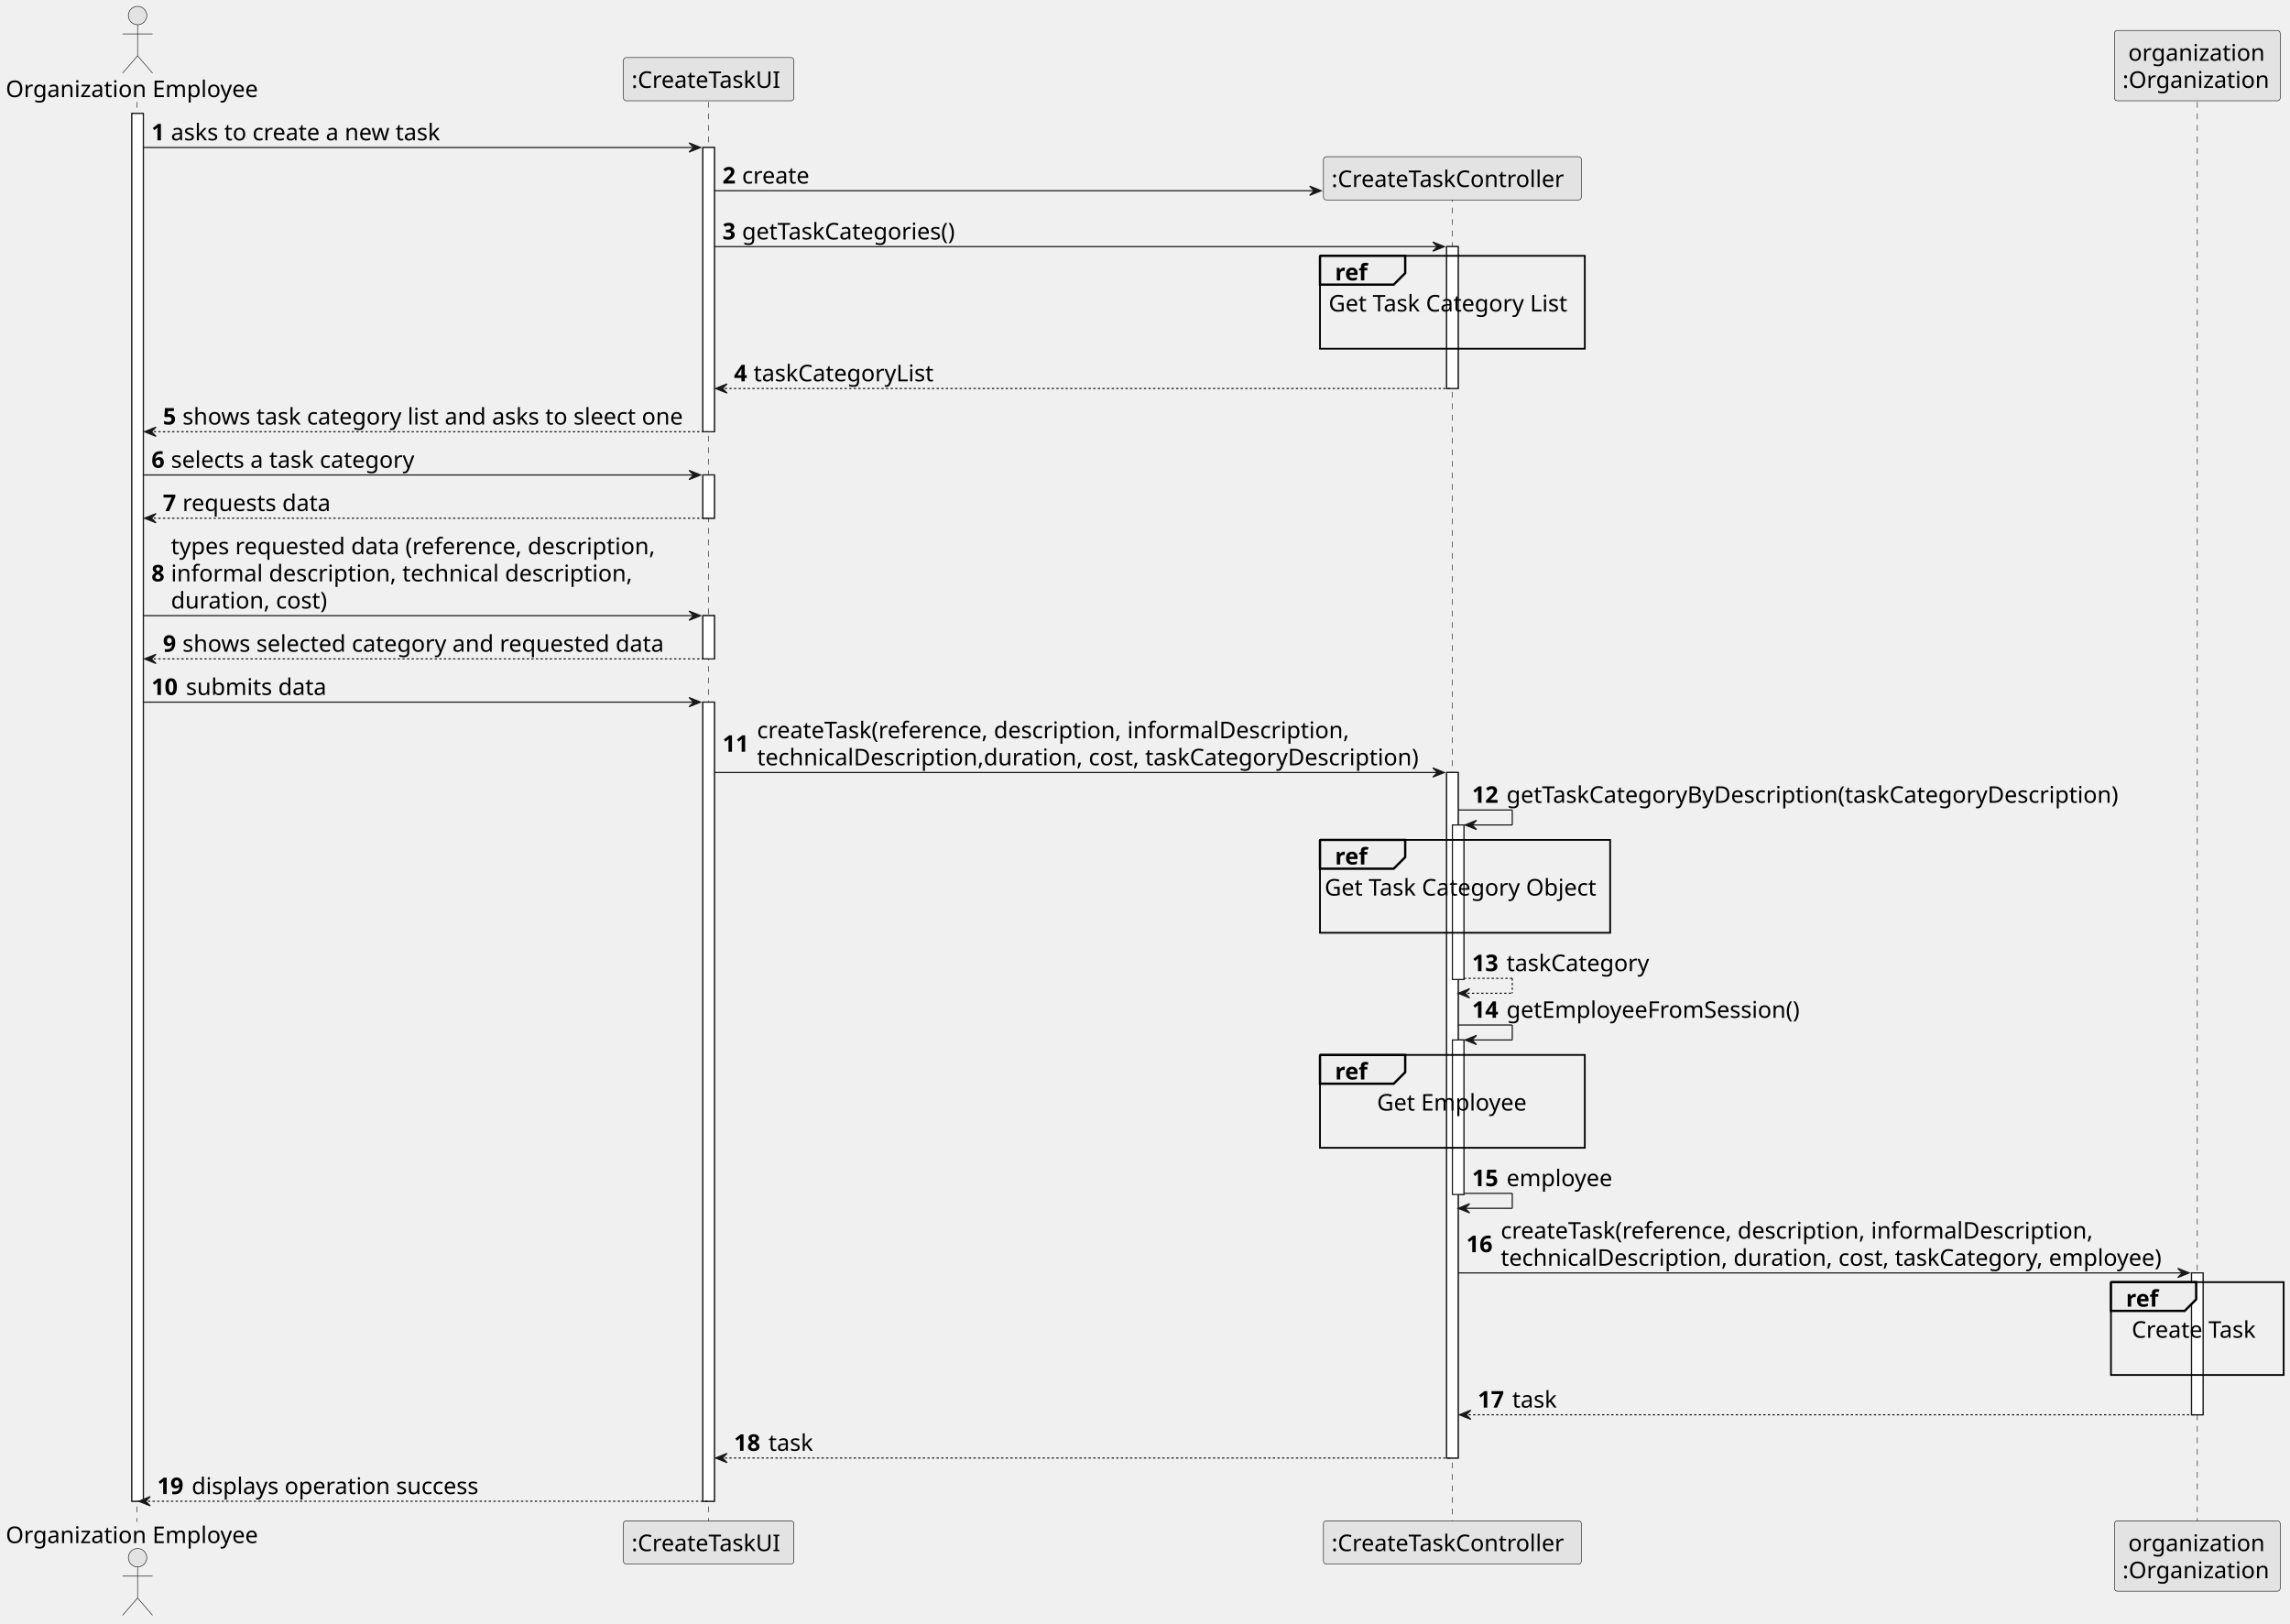
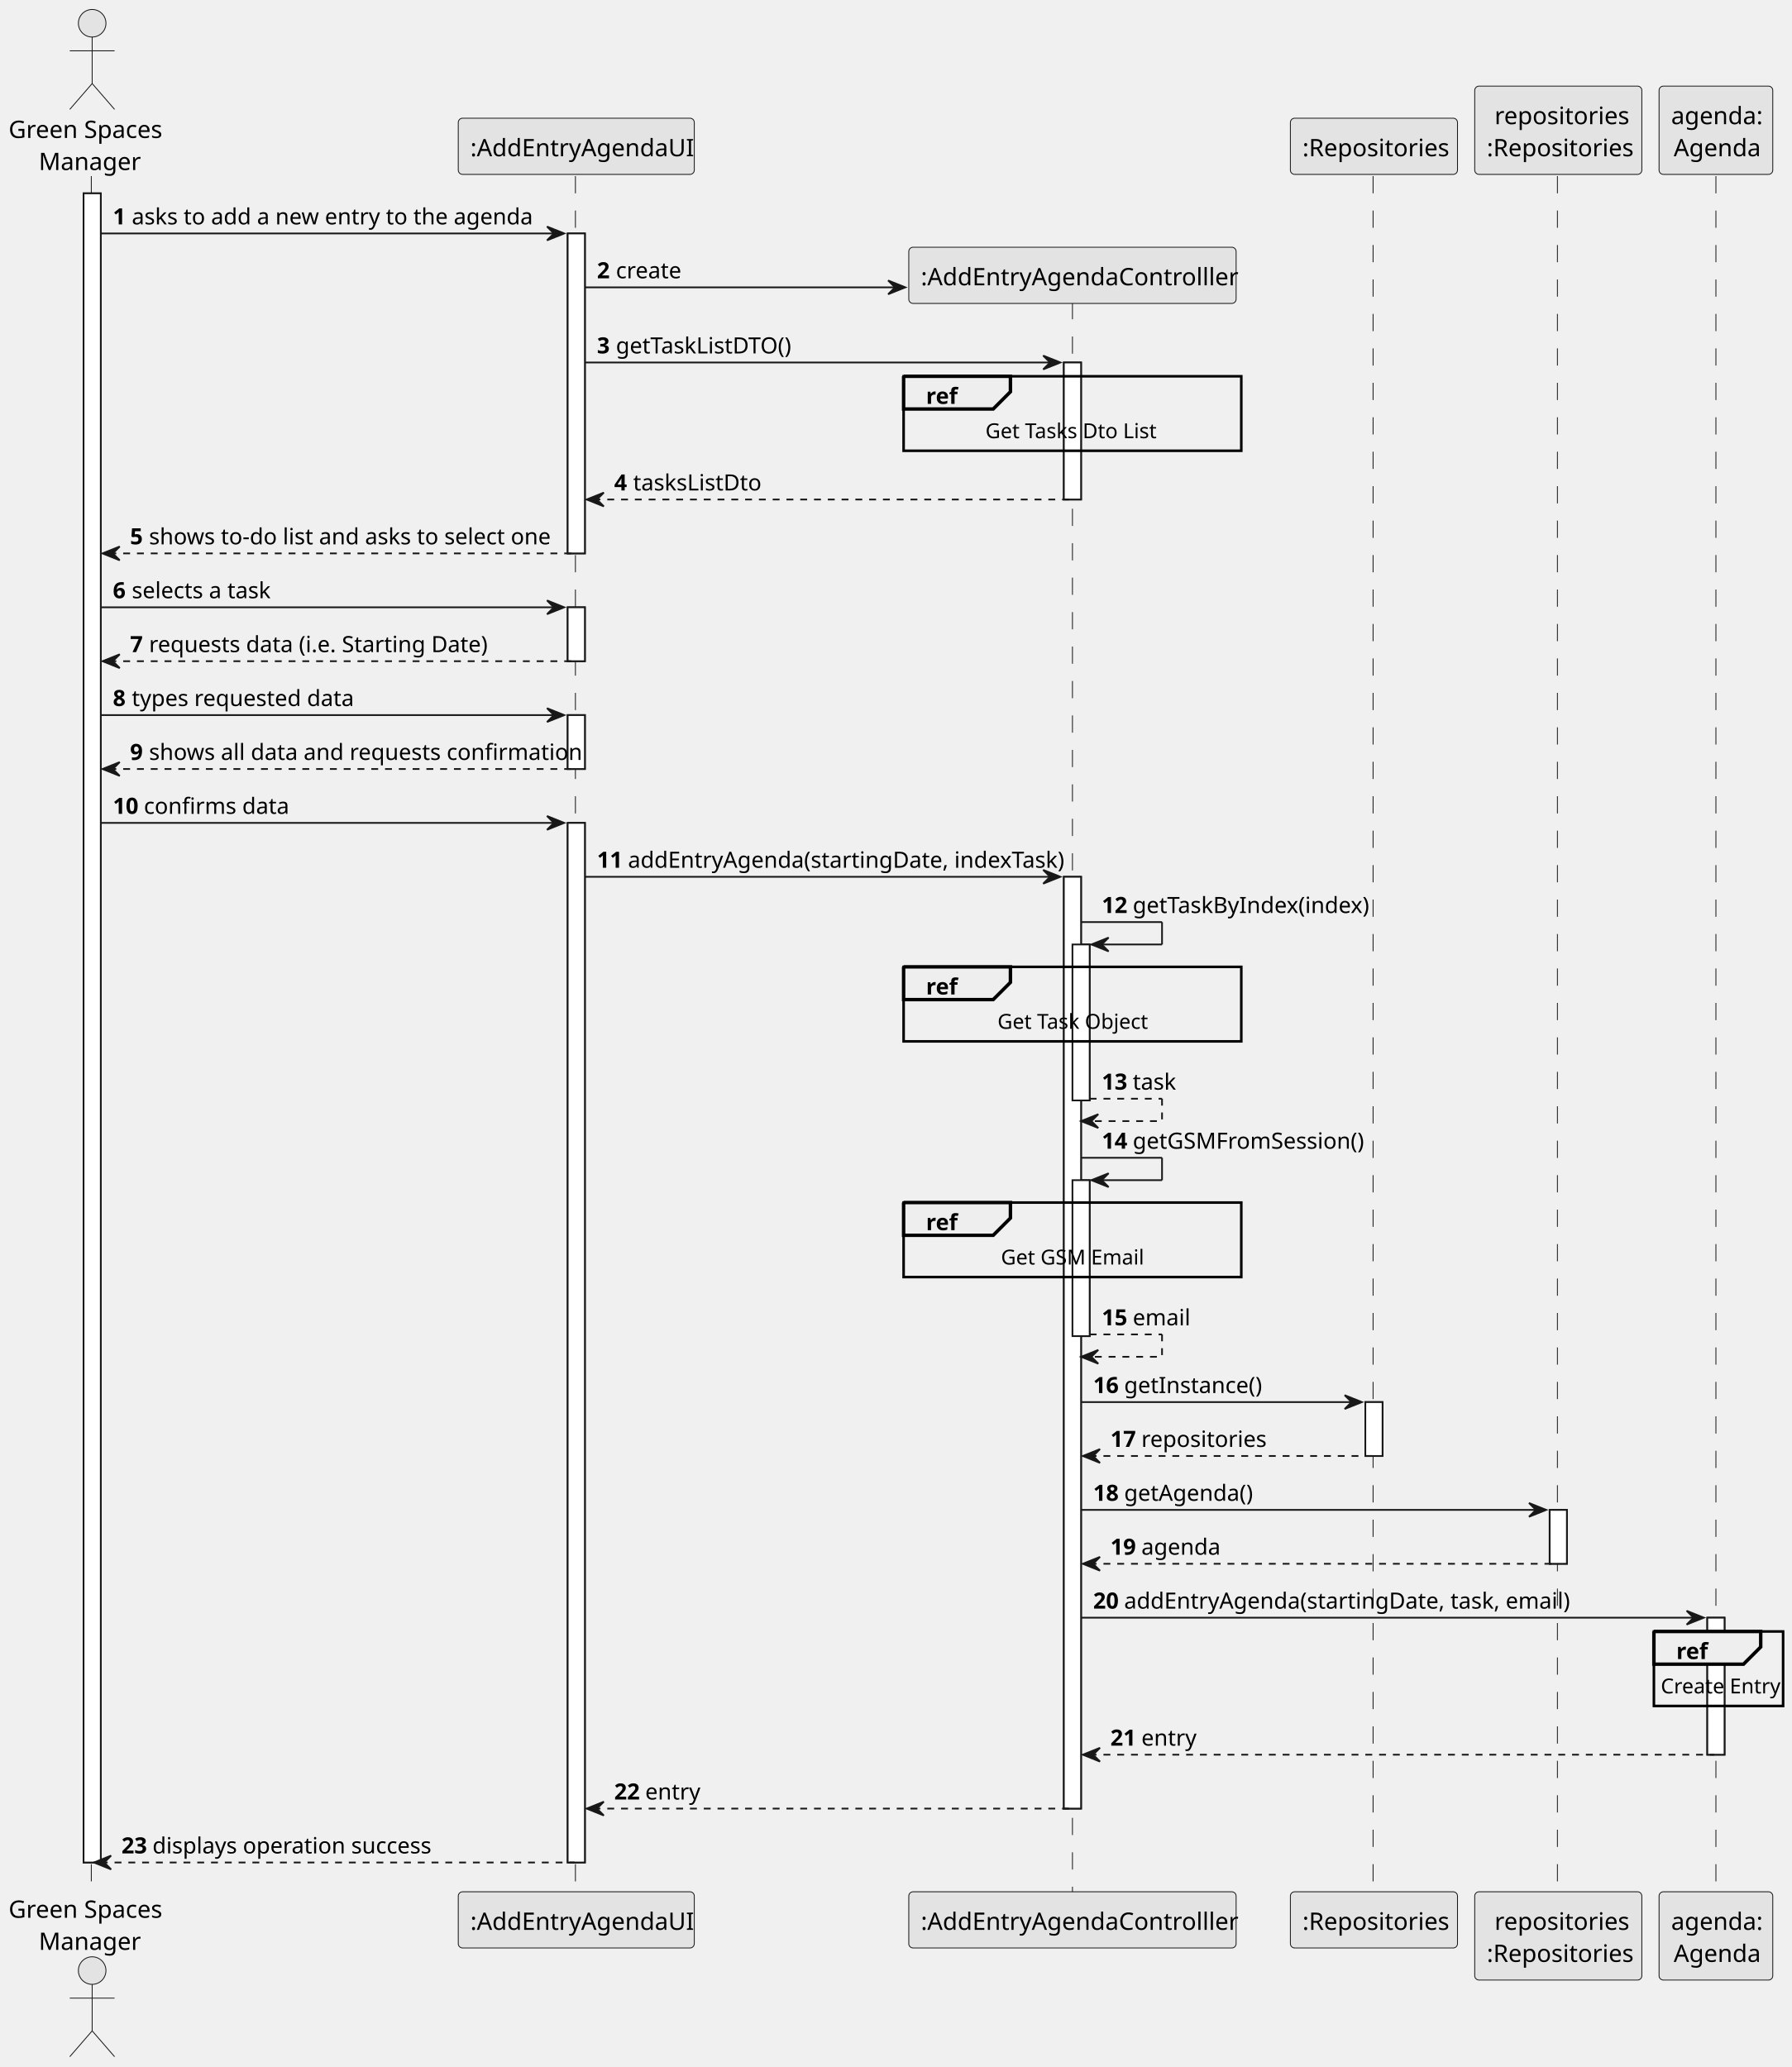
- <svg xmlns="http://www.w3.org/2000/svg" contentStyleType="text/css" height="1410px" preserveAspectRatio="none" style="width:1989px;height:1410px;background:#FFFFFF;" version="1.1" viewBox="0 0 1989 1410" width="1989px" zoomAndPan="magnify">
+ <svg xmlns="http://www.w3.org/2000/svg" contentStyleType="text/css" height="600.5px" preserveAspectRatio="none" style="width:520px;height:600px;background:#FFFFFF;" version="1.1" viewBox="0 0 520 600" width="520.5px" zoomAndPan="magnify">
  <defs />
  <g>
-     <rect fill="#FFFFFF" height="1205.414" style="stroke:#181818;stroke-width:1.0;" width="10" x="114.5" y="98.555" />
-     <rect fill="#FFFFFF" height="246.883" style="stroke:#181818;stroke-width:1.0;" width="10" x="610.5" y="128.109" />
-     <rect fill="#FFFFFF" height="37.555" style="stroke:#181818;stroke-width:1.0;" width="10" x="610.5" y="412.547" />
-     <rect fill="#FFFFFF" height="37.555" style="stroke:#181818;stroke-width:1.0;" width="10" x="610.5" y="534.766" />
-     <rect fill="#FFFFFF" height="694.094" style="stroke:#181818;stroke-width:1.0;" width="10" x="610.5" y="609.875" />
-     <rect fill="#FFFFFF" height="123.219" style="stroke:#181818;stroke-width:1.0;" width="10" x="1256.5" y="214.219" />
-     <rect fill="#FFFFFF" height="595.43" style="stroke:#181818;stroke-width:1.0;" width="10" x="1256.5" y="670.984" />
-     <rect fill="#FFFFFF" height="134.219" style="stroke:#181818;stroke-width:1.0;" width="10" x="1261.5" y="716.539" />
-     <rect fill="#FFFFFF" height="134.219" style="stroke:#181818;stroke-width:1.0;" width="10" x="1261.5" y="903.312" />
-     <rect fill="#FFFFFF" height="123.219" style="stroke:#181818;stroke-width:1.0;" width="10" x="1903.5" y="1105.641" />
-     <line style="stroke:#181818;stroke-width:0.5;stroke-dasharray:5.0,5.0;" x1="119" x2="119" y1="88.555" y2="1321.969" />
-     <line style="stroke:#181818;stroke-width:0.5;stroke-dasharray:5.0,5.0;" x1="615.5" x2="615.5" y1="88.555" y2="1321.969" />
-     <line style="stroke:#181818;stroke-width:0.5;stroke-dasharray:5.0,5.0;" x1="1261.5" x2="1261.5" y1="170.387" y2="1321.969" />
-     <line style="stroke:#181818;stroke-width:0.5;stroke-dasharray:5.0,5.0;" x1="1908.5" x2="1908.5" y1="88.555" y2="1321.969" />
-     <text fill="#000000" font-family="sans-serif" font-size="20" lengthAdjust="spacing" textLength="223" x="5" y="84.336">Organization Employee</text>
-     <ellipse cx="119.5" cy="13.5" fill="#E3E3E3" rx="8" ry="8" style="stroke:#181818;stroke-width:0.5;" />
-     <path d="M119.5,21.5 L119.5,48.5 M106.5,29.5 L132.5,29.5 M119.5,48.5 L106.5,63.5 M119.5,48.5 L132.5,63.5 " fill="none" style="stroke:#181818;stroke-width:0.5;" />
-     <text fill="#000000" font-family="sans-serif" font-size="20" lengthAdjust="spacing" textLength="223" x="5" y="1340.305">Organization Employee</text>
-     <ellipse cx="119.5" cy="1353.023" fill="#E3E3E3" rx="8" ry="8" style="stroke:#181818;stroke-width:0.5;" />
-     <path d="M119.5,1361.023 L119.5,1388.023 M106.5,1369.023 L132.5,1369.023 M119.5,1388.023 L106.5,1403.023 M119.5,1388.023 L132.5,1403.023 " fill="none" style="stroke:#181818;stroke-width:0.5;" />
-     <rect fill="#E3E3E3" height="37.555" rx="2.5" ry="2.5" style="stroke:#181818;stroke-width:0.5;" width="148" x="541.5" y="50" />
-     <text fill="#000000" font-family="sans-serif" font-size="20" lengthAdjust="spacing" textLength="134" x="548.5" y="76.336">:CreateTaskUI</text>
-     <rect fill="#E3E3E3" height="37.555" rx="2.5" ry="2.5" style="stroke:#181818;stroke-width:0.5;" width="148" x="541.5" y="1320.969" />
-     <text fill="#000000" font-family="sans-serif" font-size="20" lengthAdjust="spacing" textLength="134" x="548.5" y="1347.305">:CreateTaskUI</text>
-     <rect fill="#E3E3E3" height="37.555" rx="2.5" ry="2.5" style="stroke:#181818;stroke-width:0.5;" width="224" x="1149.5" y="1320.969" />
-     <text fill="#000000" font-family="sans-serif" font-size="20" lengthAdjust="spacing" textLength="210" x="1156.5" y="1347.305">:CreateTaskController</text>
-     <rect fill="#E3E3E3" height="61.109" rx="2.5" ry="2.5" style="stroke:#181818;stroke-width:0.5;" width="144" x="1836.5" y="26.445" />
-     <text fill="#000000" font-family="sans-serif" font-size="20" lengthAdjust="spacing" textLength="120" x="1848.5" y="52.781">organization</text>
-     <text fill="#000000" font-family="sans-serif" font-size="20" lengthAdjust="spacing" textLength="130" x="1843.5" y="76.336">:Organization</text>
-     <rect fill="#E3E3E3" height="61.109" rx="2.5" ry="2.5" style="stroke:#181818;stroke-width:0.5;" width="144" x="1836.5" y="1320.969" />
-     <text fill="#000000" font-family="sans-serif" font-size="20" lengthAdjust="spacing" textLength="120" x="1848.5" y="1347.305">organization</text>
-     <text fill="#000000" font-family="sans-serif" font-size="20" lengthAdjust="spacing" textLength="130" x="1843.5" y="1370.859">:Organization</text>
-     <rect fill="#FFFFFF" height="1205.414" style="stroke:#181818;stroke-width:1.0;" width="10" x="114.5" y="98.555" />
-     <rect fill="#FFFFFF" height="246.883" style="stroke:#181818;stroke-width:1.0;" width="10" x="610.5" y="128.109" />
-     <rect fill="#FFFFFF" height="37.555" style="stroke:#181818;stroke-width:1.0;" width="10" x="610.5" y="412.547" />
-     <rect fill="#FFFFFF" height="37.555" style="stroke:#181818;stroke-width:1.0;" width="10" x="610.5" y="534.766" />
-     <rect fill="#FFFFFF" height="694.094" style="stroke:#181818;stroke-width:1.0;" width="10" x="610.5" y="609.875" />
-     <rect fill="#FFFFFF" height="123.219" style="stroke:#181818;stroke-width:1.0;" width="10" x="1256.5" y="214.219" />
-     <rect fill="#FFFFFF" height="595.43" style="stroke:#181818;stroke-width:1.0;" width="10" x="1256.5" y="670.984" />
-     <rect fill="#FFFFFF" height="134.219" style="stroke:#181818;stroke-width:1.0;" width="10" x="1261.5" y="716.539" />
-     <rect fill="#FFFFFF" height="134.219" style="stroke:#181818;stroke-width:1.0;" width="10" x="1261.5" y="903.312" />
-     <rect fill="#FFFFFF" height="123.219" style="stroke:#181818;stroke-width:1.0;" width="10" x="1903.5" y="1105.641" />
-     <polygon fill="#181818" points="598.5,124.109,608.5,128.109,598.5,132.109,602.5,128.109" style="stroke:#181818;stroke-width:1.0;" />
-     <line style="stroke:#181818;stroke-width:1.0;" x1="124.5" x2="604.5" y1="128.109" y2="128.109" />
-     <text fill="#000000" font-family="sans-serif" font-size="20" font-weight="bold" lengthAdjust="spacing" textLength="13" x="131.5" y="121.891">1</text>
-     <text fill="#000000" font-family="sans-serif" font-size="20" lengthAdjust="spacing" textLength="239" x="148.5" y="121.891">asks to create a new task</text>
-     <polygon fill="#181818" points="1137.5,161.664,1147.5,165.664,1137.5,169.664,1141.5,165.664" style="stroke:#181818;stroke-width:1.0;" />
-     <line style="stroke:#181818;stroke-width:1.0;" x1="620.5" x2="1143.5" y1="165.664" y2="165.664" />
-     <text fill="#000000" font-family="sans-serif" font-size="20" font-weight="bold" lengthAdjust="spacing" textLength="13" x="627.5" y="159.445">2</text>
-     <text fill="#000000" font-family="sans-serif" font-size="20" lengthAdjust="spacing" textLength="58" x="644.5" y="159.445">create</text>
-     <rect fill="#E3E3E3" height="37.555" rx="2.5" ry="2.5" style="stroke:#181818;stroke-width:0.5;" width="224" x="1149.5" y="136.109" />
-     <text fill="#000000" font-family="sans-serif" font-size="20" lengthAdjust="spacing" textLength="210" x="1156.5" y="162.445">:CreateTaskController</text>
-     <polygon fill="#181818" points="1244.5,210.219,1254.5,214.219,1244.5,218.219,1248.5,214.219" style="stroke:#181818;stroke-width:1.0;" />
-     <line style="stroke:#181818;stroke-width:1.0;" x1="620.5" x2="1250.5" y1="214.219" y2="214.219" />
-     <text fill="#000000" font-family="sans-serif" font-size="20" font-weight="bold" lengthAdjust="spacing" textLength="13" x="627.5" y="208">3</text>
-     <text fill="#000000" font-family="sans-serif" font-size="20" lengthAdjust="spacing" textLength="192" x="644.5" y="208">getTaskCategories()</text>
-     <rect fill="none" height="80.664" style="stroke:#000000;stroke-width:1.5;" width="230" x="1146.5" y="222.219" />
-     <path d="M1146.5,222.219 L1220.5,222.219 L1220.5,237.219 L1210.5,247.219 L1146.5,247.219 L1146.5,222.219 " fill="#EEEEEE" style="stroke:#000000;stroke-width:2.0;" />
-     <text fill="#000000" font-family="sans-serif" font-size="20" font-weight="bold" lengthAdjust="spacing" textLength="29" x="1159.5" y="243.555">ref</text>
-     <text fill="#000000" font-family="sans-serif" font-size="20" lengthAdjust="spacing" textLength="215" x="1154" y="270.555">Get Task Category List</text>
-     <text fill="#000000" font-family="sans-serif" font-size="20" lengthAdjust="spacing" textLength="6" x="1258.5" y="294.109"> </text>
-     <polygon fill="#181818" points="631.5,333.438,621.5,337.438,631.5,341.438,627.5,337.438" style="stroke:#181818;stroke-width:1.0;" />
-     <line style="stroke:#181818;stroke-width:1.0;stroke-dasharray:2.0,2.0;" x1="625.5" x2="1260.5" y1="337.438" y2="337.438" />
-     <text fill="#000000" font-family="sans-serif" font-size="20" font-weight="bold" lengthAdjust="spacing" textLength="13" x="637.5" y="331.219">4</text>
-     <text fill="#000000" font-family="sans-serif" font-size="20" lengthAdjust="spacing" textLength="159" x="654.5" y="331.219">taskCategoryList</text>
-     <polygon fill="#181818" points="135.5,370.992,125.5,374.992,135.5,378.992,131.5,374.992" style="stroke:#181818;stroke-width:1.0;" />
-     <line style="stroke:#181818;stroke-width:1.0;stroke-dasharray:2.0,2.0;" x1="129.5" x2="614.5" y1="374.992" y2="374.992" />
-     <text fill="#000000" font-family="sans-serif" font-size="20" font-weight="bold" lengthAdjust="spacing" textLength="13" x="141.5" y="368.773">5</text>
-     <text fill="#000000" font-family="sans-serif" font-size="20" lengthAdjust="spacing" textLength="445" x="158.5" y="368.773">shows task category list and asks to sleect one</text>
-     <polygon fill="#181818" points="598.5,408.547,608.5,412.547,598.5,416.547,602.5,412.547" style="stroke:#181818;stroke-width:1.0;" />
-     <line style="stroke:#181818;stroke-width:1.0;" x1="124.5" x2="604.5" y1="412.547" y2="412.547" />
-     <text fill="#000000" font-family="sans-serif" font-size="20" font-weight="bold" lengthAdjust="spacing" textLength="13" x="131.5" y="406.328">6</text>
-     <text fill="#000000" font-family="sans-serif" font-size="20" lengthAdjust="spacing" textLength="215" x="148.5" y="406.328">selects a task category</text>
-     <polygon fill="#181818" points="135.5,446.102,125.5,450.102,135.5,454.102,131.5,450.102" style="stroke:#181818;stroke-width:1.0;" />
-     <line style="stroke:#181818;stroke-width:1.0;stroke-dasharray:2.0,2.0;" x1="129.5" x2="614.5" y1="450.102" y2="450.102" />
-     <text fill="#000000" font-family="sans-serif" font-size="20" font-weight="bold" lengthAdjust="spacing" textLength="13" x="141.5" y="443.883">7</text>
-     <text fill="#000000" font-family="sans-serif" font-size="20" lengthAdjust="spacing" textLength="130" x="158.5" y="443.883">requests data</text>
-     <polygon fill="#181818" points="598.5,530.766,608.5,534.766,598.5,538.766,602.5,534.766" style="stroke:#181818;stroke-width:1.0;" />
-     <line style="stroke:#181818;stroke-width:1.0;" x1="124.5" x2="604.5" y1="534.766" y2="534.766" />
-     <text fill="#000000" font-family="sans-serif" font-size="20" font-weight="bold" lengthAdjust="spacing" textLength="13" x="131.5" y="504.992">8</text>
-     <text fill="#000000" font-family="sans-serif" font-size="20" lengthAdjust="spacing" textLength="429" x="148.5" y="481.438">types requested data (reference, description,</text>
-     <text fill="#000000" font-family="sans-serif" font-size="20" lengthAdjust="spacing" textLength="412" x="148.5" y="504.992">informal description, technical description,</text>
-     <text fill="#000000" font-family="sans-serif" font-size="20" lengthAdjust="spacing" textLength="139" x="148.5" y="528.547">duration, cost)</text>
-     <polygon fill="#181818" points="135.5,568.32,125.5,572.32,135.5,576.32,131.5,572.32" style="stroke:#181818;stroke-width:1.0;" />
-     <line style="stroke:#181818;stroke-width:1.0;stroke-dasharray:2.0,2.0;" x1="129.5" x2="614.5" y1="572.32" y2="572.32" />
-     <text fill="#000000" font-family="sans-serif" font-size="20" font-weight="bold" lengthAdjust="spacing" textLength="13" x="141.5" y="566.102">9</text>
-     <text fill="#000000" font-family="sans-serif" font-size="20" lengthAdjust="spacing" textLength="423" x="158.5" y="566.102">shows selected category and requested data</text>
-     <polygon fill="#181818" points="598.5,605.875,608.5,609.875,598.5,613.875,602.5,609.875" style="stroke:#181818;stroke-width:1.0;" />
-     <line style="stroke:#181818;stroke-width:1.0;" x1="124.5" x2="604.5" y1="609.875" y2="609.875" />
-     <text fill="#000000" font-family="sans-serif" font-size="20" font-weight="bold" lengthAdjust="spacing" textLength="26" x="131.5" y="603.656">10</text>
-     <text fill="#000000" font-family="sans-serif" font-size="20" lengthAdjust="spacing" textLength="125" x="161.5" y="603.656">submits data</text>
-     <polygon fill="#181818" points="1244.5,666.984,1254.5,670.984,1244.5,674.984,1248.5,670.984" style="stroke:#181818;stroke-width:1.0;" />
-     <line style="stroke:#181818;stroke-width:1.0;" x1="620.5" x2="1250.5" y1="670.984" y2="670.984" />
-     <text fill="#000000" font-family="sans-serif" font-size="20" font-weight="bold" lengthAdjust="spacing" textLength="26" x="627.5" y="652.988">11</text>
-     <text fill="#000000" font-family="sans-serif" font-size="20" lengthAdjust="spacing" textLength="529" x="657.5" y="641.211">createTask(reference, description, informalDescription,</text>
-     <text fill="#000000" font-family="sans-serif" font-size="20" lengthAdjust="spacing" textLength="587" x="657.5" y="664.766">technicalDescription,duration, cost, taskCategoryDescription)</text>
-     <line style="stroke:#181818;stroke-width:1.0;" x1="1266.5" x2="1313.5" y1="703.539" y2="703.539" />
-     <line style="stroke:#181818;stroke-width:1.0;" x1="1313.5" x2="1313.5" y1="703.539" y2="716.539" />
-     <line style="stroke:#181818;stroke-width:1.0;" x1="1272.5" x2="1313.5" y1="716.539" y2="716.539" />
-     <polygon fill="#181818" points="1282.5,712.539,1272.5,716.539,1282.5,720.539,1278.5,716.539" style="stroke:#181818;stroke-width:1.0;" />
-     <text fill="#000000" font-family="sans-serif" font-size="20" font-weight="bold" lengthAdjust="spacing" textLength="26" x="1278.5" y="697.32">12</text>
-     <text fill="#000000" font-family="sans-serif" font-size="20" lengthAdjust="spacing" textLength="542" x="1308.5" y="697.32">getTaskCategoryByDescription(taskCategoryDescription)</text>
-     <rect fill="none" height="80.664" style="stroke:#000000;stroke-width:1.5;" width="252" x="1146.5" y="729.539" />
-     <path d="M1146.5,729.539 L1220.5,729.539 L1220.5,744.539 L1210.5,754.539 L1146.5,754.539 L1146.5,729.539 " fill="#EEEEEE" style="stroke:#000000;stroke-width:2.0;" />
-     <text fill="#000000" font-family="sans-serif" font-size="20" font-weight="bold" lengthAdjust="spacing" textLength="29" x="1159.5" y="750.875">ref</text>
-     <text fill="#000000" font-family="sans-serif" font-size="20" lengthAdjust="spacing" textLength="244" x="1150.5" y="777.875">Get Task Category Object</text>
-     <text fill="#000000" font-family="sans-serif" font-size="20" lengthAdjust="spacing" textLength="6" x="1269.5" y="801.43"> </text>
-     <line style="stroke:#181818;stroke-width:1.0;stroke-dasharray:2.0,2.0;" x1="1271.5" x2="1313.5" y1="849.758" y2="849.758" />
-     <line style="stroke:#181818;stroke-width:1.0;stroke-dasharray:2.0,2.0;" x1="1313.5" x2="1313.5" y1="849.758" y2="862.758" />
-     <line style="stroke:#181818;stroke-width:1.0;stroke-dasharray:2.0,2.0;" x1="1266.5" x2="1313.5" y1="862.758" y2="862.758" />
-     <polygon fill="#181818" points="1276.5,858.758,1266.5,862.758,1276.5,866.758,1272.5,862.758" style="stroke:#181818;stroke-width:1.0;" />
-     <text fill="#000000" font-family="sans-serif" font-size="20" font-weight="bold" lengthAdjust="spacing" textLength="26" x="1278.5" y="843.539">13</text>
-     <text fill="#000000" font-family="sans-serif" font-size="20" lengthAdjust="spacing" textLength="125" x="1308.5" y="843.539">taskCategory</text>
-     <line style="stroke:#181818;stroke-width:1.0;" x1="1266.5" x2="1313.5" y1="890.312" y2="890.312" />
-     <line style="stroke:#181818;stroke-width:1.0;" x1="1313.5" x2="1313.5" y1="890.312" y2="903.312" />
-     <line style="stroke:#181818;stroke-width:1.0;" x1="1272.5" x2="1313.5" y1="903.312" y2="903.312" />
-     <polygon fill="#181818" points="1282.5,899.312,1272.5,903.312,1282.5,907.312,1278.5,903.312" style="stroke:#181818;stroke-width:1.0;" />
-     <text fill="#000000" font-family="sans-serif" font-size="20" font-weight="bold" lengthAdjust="spacing" textLength="26" x="1278.5" y="884.094">14</text>
-     <text fill="#000000" font-family="sans-serif" font-size="20" lengthAdjust="spacing" textLength="259" x="1308.5" y="884.094">getEmployeeFromSession()</text>
-     <rect fill="none" height="80.664" style="stroke:#000000;stroke-width:1.5;" width="230" x="1146.5" y="916.312" />
-     <path d="M1146.5,916.312 L1220.5,916.312 L1220.5,931.312 L1210.5,941.312 L1146.5,941.312 L1146.5,916.312 " fill="#EEEEEE" style="stroke:#000000;stroke-width:2.0;" />
-     <text fill="#000000" font-family="sans-serif" font-size="20" font-weight="bold" lengthAdjust="spacing" textLength="29" x="1159.5" y="937.648">ref</text>
-     <text fill="#000000" font-family="sans-serif" font-size="20" lengthAdjust="spacing" textLength="131" x="1196" y="964.648">Get Employee</text>
-     <text fill="#000000" font-family="sans-serif" font-size="20" lengthAdjust="spacing" textLength="6" x="1258.5" y="988.203"> </text>
-     <line style="stroke:#181818;stroke-width:1.0;" x1="1271.5" x2="1313.5" y1="1036.531" y2="1036.531" />
-     <line style="stroke:#181818;stroke-width:1.0;" x1="1313.5" x2="1313.5" y1="1036.531" y2="1049.531" />
-     <line style="stroke:#181818;stroke-width:1.0;" x1="1266.5" x2="1313.5" y1="1049.531" y2="1049.531" />
-     <polygon fill="#181818" points="1276.5,1045.531,1266.5,1049.531,1276.5,1053.531,1272.5,1049.531" style="stroke:#181818;stroke-width:1.0;" />
-     <text fill="#000000" font-family="sans-serif" font-size="20" font-weight="bold" lengthAdjust="spacing" textLength="26" x="1278.5" y="1030.312">15</text>
-     <text fill="#000000" font-family="sans-serif" font-size="20" lengthAdjust="spacing" textLength="93" x="1308.5" y="1030.312">employee</text>
-     <polygon fill="#181818" points="1891.5,1101.641,1901.5,1105.641,1891.5,1109.641,1895.5,1105.641" style="stroke:#181818;stroke-width:1.0;" />
-     <line style="stroke:#181818;stroke-width:1.0;" x1="1266.5" x2="1897.5" y1="1105.641" y2="1105.641" />
-     <text fill="#000000" font-family="sans-serif" font-size="20" font-weight="bold" lengthAdjust="spacing" textLength="26" x="1273.5" y="1087.645">16</text>
-     <text fill="#000000" font-family="sans-serif" font-size="20" lengthAdjust="spacing" textLength="529" x="1303.5" y="1075.867">createTask(reference, description, informalDescription,</text>
-     <text fill="#000000" font-family="sans-serif" font-size="20" lengthAdjust="spacing" textLength="588" x="1303.5" y="1099.422">technicalDescription, duration, cost, taskCategory, employee)</text>
-     <rect fill="none" height="80.664" style="stroke:#000000;stroke-width:1.5;" width="150" x="1833.5" y="1113.641" />
-     <path d="M1833.5,1113.641 L1907.5,1113.641 L1907.5,1128.641 L1897.5,1138.641 L1833.5,1138.641 L1833.5,1113.641 " fill="#EEEEEE" style="stroke:#000000;stroke-width:2.0;" />
-     <text fill="#000000" font-family="sans-serif" font-size="20" font-weight="bold" lengthAdjust="spacing" textLength="29" x="1846.5" y="1134.977">ref</text>
-     <text fill="#000000" font-family="sans-serif" font-size="20" lengthAdjust="spacing" textLength="114" x="1851.5" y="1161.977">Create Task</text>
-     <text fill="#000000" font-family="sans-serif" font-size="20" lengthAdjust="spacing" textLength="6" x="1905.5" y="1185.531"> </text>
-     <polygon fill="#181818" points="1277.5,1224.859,1267.5,1228.859,1277.5,1232.859,1273.5,1228.859" style="stroke:#181818;stroke-width:1.0;" />
-     <line style="stroke:#181818;stroke-width:1.0;stroke-dasharray:2.0,2.0;" x1="1271.5" x2="1907.5" y1="1228.859" y2="1228.859" />
-     <text fill="#000000" font-family="sans-serif" font-size="20" font-weight="bold" lengthAdjust="spacing" textLength="26" x="1283.5" y="1222.641">17</text>
-     <text fill="#000000" font-family="sans-serif" font-size="20" lengthAdjust="spacing" textLength="40" x="1313.5" y="1222.641">task</text>
-     <polygon fill="#181818" points="631.5,1262.414,621.5,1266.414,631.5,1270.414,627.5,1266.414" style="stroke:#181818;stroke-width:1.0;" />
-     <line style="stroke:#181818;stroke-width:1.0;stroke-dasharray:2.0,2.0;" x1="625.5" x2="1260.5" y1="1266.414" y2="1266.414" />
-     <text fill="#000000" font-family="sans-serif" font-size="20" font-weight="bold" lengthAdjust="spacing" textLength="26" x="637.5" y="1260.195">18</text>
-     <text fill="#000000" font-family="sans-serif" font-size="20" lengthAdjust="spacing" textLength="40" x="667.5" y="1260.195">task</text>
-     <polygon fill="#181818" points="130.5,1299.969,120.5,1303.969,130.5,1307.969,126.5,1303.969" style="stroke:#181818;stroke-width:1.0;" />
-     <line style="stroke:#181818;stroke-width:1.0;stroke-dasharray:2.0,2.0;" x1="124.5" x2="614.5" y1="1303.969" y2="1303.969" />
-     <text fill="#000000" font-family="sans-serif" font-size="20" font-weight="bold" lengthAdjust="spacing" textLength="26" x="136.5" y="1297.75">19</text>
-     <text fill="#000000" font-family="sans-serif" font-size="20" lengthAdjust="spacing" textLength="256" x="166.5" y="1297.75">displays operation success</text>
+     <rect fill="#FFFFFF" height="484.516" style="stroke:#181818;stroke-width:0.5;" width="5" x="24.25" y="56.121" />
+     <rect fill="#FFFFFF" height="92.873" style="stroke:#181818;stroke-width:0.5;" width="5" x="164.75" y="67.767" />
+     <rect fill="#FFFFFF" height="15.646" style="stroke:#181818;stroke-width:0.5;" width="5" x="164.75" y="176.285" />
+     <rect fill="#FFFFFF" height="15.646" style="stroke:#181818;stroke-width:0.5;" width="5" x="164.75" y="207.576" />
+     <rect fill="#FFFFFF" height="301.769" style="stroke:#181818;stroke-width:0.5;" width="5" x="164.75" y="238.867" />
+     <rect fill="#FFFFFF" height="39.772" style="stroke:#181818;stroke-width:0.5;" width="5" x="308.75" y="105.223" />
+     <rect fill="#FFFFFF" height="270.478" style="stroke:#181818;stroke-width:0.5;" width="5" x="308.75" y="254.513" />
+     <rect fill="#FFFFFF" height="45.272" style="stroke:#181818;stroke-width:0.5;" width="5" x="311.25" y="274.158" />
+     <rect fill="#FFFFFF" height="45.272" style="stroke:#181818;stroke-width:0.5;" width="5" x="311.25" y="342.575" />
+     <rect fill="#FFFFFF" height="15.646" style="stroke:#181818;stroke-width:0.5;" width="5" x="396.25" y="406.992" />
+     <rect fill="#FFFFFF" height="15.646" style="stroke:#181818;stroke-width:0.5;" width="5" x="449.75" y="438.283" />
+     <rect fill="#FFFFFF" height="39.772" style="stroke:#181818;stroke-width:0.5;" width="5" x="495.5" y="469.574" />
+     <line style="stroke:#181818;stroke-width:0.25;stroke-dasharray:5.0,5.0;" x1="26.5" x2="26.5" y1="51.121" y2="549.637" />
+     <line style="stroke:#181818;stroke-width:0.25;stroke-dasharray:5.0,5.0;" x1="167" x2="167" y1="51.121" y2="549.637" />
+     <line style="stroke:#181818;stroke-width:0.25;stroke-dasharray:5.0,5.0;" x1="311.25" x2="311.25" y1="87.672" y2="549.637" />
+     <line style="stroke:#181818;stroke-width:0.25;stroke-dasharray:5.0,5.0;" x1="398.5" x2="398.5" y1="51.121" y2="549.637" />
+     <line style="stroke:#181818;stroke-width:0.25;stroke-dasharray:5.0,5.0;" x1="452" x2="452" y1="51.121" y2="549.637" />
+     <line style="stroke:#181818;stroke-width:0.25;stroke-dasharray:5.0,5.0;" x1="498" x2="498" y1="51.121" y2="549.637" />
+     <text fill="#000000" font-family="sans-serif" font-size="7" lengthAdjust="spacing" textLength="45.5" x="2.5" y="40.054">Green Spaces</text>
+     <text fill="#000000" font-family="sans-serif" font-size="7" lengthAdjust="spacing" textLength="28" x="11.25" y="49.364">Manager</text>
+     <ellipse cx="26.75" cy="6.75" fill="#E3E3E3" rx="4" ry="4" style="stroke:#181818;stroke-width:0.25;" />
+     <path d="M26.75,10.75 L26.75,24.25 M20.25,14.75 L33.25,14.75 M26.75,24.25 L20.25,31.75 M26.75,24.25 L33.25,31.75 " fill="none" style="stroke:#181818;stroke-width:0.25;" />
+     <text fill="#000000" font-family="sans-serif" font-size="7" lengthAdjust="spacing" textLength="45.5" x="2.5" y="556.69">Green Spaces</text>
+     <text fill="#000000" font-family="sans-serif" font-size="7" lengthAdjust="spacing" textLength="28" x="11.25" y="566.001">Manager</text>
+     <ellipse cx="26.75" cy="572.008" fill="#E3E3E3" rx="4" ry="4" style="stroke:#181818;stroke-width:0.25;" />
+     <path d="M26.75,576.008 L26.75,589.508 M20.25,580.008 L33.25,580.008 M26.75,589.508 L20.25,597.008 M26.75,589.508 L33.25,597.008 " fill="none" style="stroke:#181818;stroke-width:0.25;" />
+     <rect fill="#E3E3E3" height="16.311" rx="1.25" ry="1.25" style="stroke:#181818;stroke-width:0.25;" width="68.5" x="133" y="34.31" />
+     <text fill="#000000" font-family="sans-serif" font-size="7" lengthAdjust="spacing" textLength="61.5" x="136.5" y="45.364">:AddEntryAgendaUI</text>
+     <rect fill="#E3E3E3" height="16.311" rx="1.25" ry="1.25" style="stroke:#181818;stroke-width:0.25;" width="68.5" x="133" y="549.137" />
+     <text fill="#000000" font-family="sans-serif" font-size="7" lengthAdjust="spacing" textLength="61.5" x="136.5" y="560.19">:AddEntryAgendaUI</text>
+     <rect fill="#E3E3E3" height="16.311" rx="1.25" ry="1.25" style="stroke:#181818;stroke-width:0.25;" width="95" x="263.75" y="549.137" />
+     <text fill="#000000" font-family="sans-serif" font-size="7" lengthAdjust="spacing" textLength="88" x="267.25" y="560.19">:AddEntryAgendaControlller</text>
+     <rect fill="#E3E3E3" height="16.311" rx="1.25" ry="1.25" style="stroke:#181818;stroke-width:0.25;" width="48.5" x="374.5" y="34.31" />
+     <text fill="#000000" font-family="sans-serif" font-size="7" lengthAdjust="spacing" textLength="41.5" x="378" y="45.364">:Repositories</text>
+     <rect fill="#E3E3E3" height="16.311" rx="1.25" ry="1.25" style="stroke:#181818;stroke-width:0.25;" width="48.5" x="374.5" y="549.137" />
+     <text fill="#000000" font-family="sans-serif" font-size="7" lengthAdjust="spacing" textLength="41.5" x="378" y="560.19">:Repositories</text>
+     <rect fill="#E3E3E3" height="25.621" rx="1.25" ry="1.25" style="stroke:#181818;stroke-width:0.25;" width="48.5" x="428" y="25" />
+     <text fill="#000000" font-family="sans-serif" font-size="7" lengthAdjust="spacing" textLength="37" x="433.75" y="36.054">repositories</text>
+     <text fill="#000000" font-family="sans-serif" font-size="7" lengthAdjust="spacing" textLength="41.5" x="431.5" y="45.364">:Repositories</text>
+     <rect fill="#E3E3E3" height="25.621" rx="1.25" ry="1.25" style="stroke:#181818;stroke-width:0.25;" width="48.5" x="428" y="549.137" />
+     <text fill="#000000" font-family="sans-serif" font-size="7" lengthAdjust="spacing" textLength="37" x="433.75" y="560.19">repositories</text>
+     <text fill="#000000" font-family="sans-serif" font-size="7" lengthAdjust="spacing" textLength="41.5" x="431.5" y="569.501">:Repositories</text>
+     <rect fill="#E3E3E3" height="25.621" rx="1.25" ry="1.25" style="stroke:#181818;stroke-width:0.25;" width="33" x="481.5" y="25" />
+     <text fill="#000000" font-family="sans-serif" font-size="7" lengthAdjust="spacing" textLength="26" x="485" y="36.054">agenda:</text>
+     <text fill="#000000" font-family="sans-serif" font-size="7" lengthAdjust="spacing" textLength="24.5" x="485.75" y="45.364">Agenda</text>
+     <rect fill="#E3E3E3" height="25.621" rx="1.25" ry="1.25" style="stroke:#181818;stroke-width:0.25;" width="33" x="481.5" y="549.137" />
+     <text fill="#000000" font-family="sans-serif" font-size="7" lengthAdjust="spacing" textLength="26" x="485" y="560.19">agenda:</text>
+     <text fill="#000000" font-family="sans-serif" font-size="7" lengthAdjust="spacing" textLength="24.5" x="485.75" y="569.501">Agenda</text>
+     <rect fill="#FFFFFF" height="484.516" style="stroke:#181818;stroke-width:0.5;" width="5" x="24.25" y="56.121" />
+     <rect fill="#FFFFFF" height="92.873" style="stroke:#181818;stroke-width:0.5;" width="5" x="164.75" y="67.767" />
+     <rect fill="#FFFFFF" height="15.646" style="stroke:#181818;stroke-width:0.5;" width="5" x="164.75" y="176.285" />
+     <rect fill="#FFFFFF" height="15.646" style="stroke:#181818;stroke-width:0.5;" width="5" x="164.75" y="207.576" />
+     <rect fill="#FFFFFF" height="301.769" style="stroke:#181818;stroke-width:0.5;" width="5" x="164.75" y="238.867" />
+     <rect fill="#FFFFFF" height="39.772" style="stroke:#181818;stroke-width:0.5;" width="5" x="308.75" y="105.223" />
+     <rect fill="#FFFFFF" height="270.478" style="stroke:#181818;stroke-width:0.5;" width="5" x="308.75" y="254.513" />
+     <rect fill="#FFFFFF" height="45.272" style="stroke:#181818;stroke-width:0.5;" width="5" x="311.25" y="274.158" />
+     <rect fill="#FFFFFF" height="45.272" style="stroke:#181818;stroke-width:0.5;" width="5" x="311.25" y="342.575" />
+     <rect fill="#FFFFFF" height="15.646" style="stroke:#181818;stroke-width:0.5;" width="5" x="396.25" y="406.992" />
+     <rect fill="#FFFFFF" height="15.646" style="stroke:#181818;stroke-width:0.5;" width="5" x="449.75" y="438.283" />
+     <rect fill="#FFFFFF" height="39.772" style="stroke:#181818;stroke-width:0.5;" width="5" x="495.5" y="469.574" />
+     <polygon fill="#181818" points="158.75,65.767,163.75,67.767,158.75,69.767,160.75,67.767" style="stroke:#181818;stroke-width:0.5;" />
+     <line style="stroke:#181818;stroke-width:0.5;" x1="29.25" x2="161.75" y1="67.767" y2="67.767" />
+     <text fill="#000000" font-family="sans-serif" font-size="6.5" font-weight="bold" lengthAdjust="spacing" textLength="3.5" x="32.75" y="65.135">1</text>
+     <text fill="#000000" font-family="sans-serif" font-size="6.5" lengthAdjust="spacing" textLength="111" x="38.25" y="65.135">asks to add a new entry to the agenda</text>
+     <polygon fill="#181818" points="257.75,81.412,262.75,83.412,257.75,85.412,259.75,83.412" style="stroke:#181818;stroke-width:0.5;" />
+     <line style="stroke:#181818;stroke-width:0.5;" x1="169.75" x2="260.75" y1="83.412" y2="83.412" />
+     <text fill="#000000" font-family="sans-serif" font-size="6.5" font-weight="bold" lengthAdjust="spacing" textLength="3.5" x="173.25" y="80.781">2</text>
+     <text fill="#000000" font-family="sans-serif" font-size="6.5" lengthAdjust="spacing" textLength="18" x="178.75" y="80.781">create</text>
+     <rect fill="#E3E3E3" height="16.311" rx="1.25" ry="1.25" style="stroke:#181818;stroke-width:0.25;" width="95" x="263.75" y="71.767" />
+     <text fill="#000000" font-family="sans-serif" font-size="7" lengthAdjust="spacing" textLength="88" x="267.25" y="82.82">:AddEntryAgendaControlller</text>
+     <polygon fill="#181818" points="302.75,103.223,307.75,105.223,302.75,107.223,304.75,105.223" style="stroke:#181818;stroke-width:0.5;" />
+     <line style="stroke:#181818;stroke-width:0.5;" x1="169.75" x2="305.75" y1="105.223" y2="105.223" />
+     <text fill="#000000" font-family="sans-serif" font-size="6.5" font-weight="bold" lengthAdjust="spacing" textLength="3.5" x="173.25" y="102.591">3</text>
+     <text fill="#000000" font-family="sans-serif" font-size="6.5" lengthAdjust="spacing" textLength="50.5" x="178.75" y="102.591">getTaskListDTO()</text>
+     <rect fill="none" height="21.626" style="stroke:#000000;stroke-width:0.75;" width="98" x="262.25" y="109.223" />
+     <path d="M262.25,109.223 L293.25,109.223 L293.25,113.723 L288.25,118.723 L262.25,118.723 L262.25,109.223 " fill="#EEEEEE" style="stroke:#000000;stroke-width:1.0;" />
+     <text fill="#000000" font-family="sans-serif" font-size="6.5" font-weight="bold" lengthAdjust="spacing" textLength="8.5" x="268.75" y="117.237">ref</text>
+     <text fill="#000000" font-family="sans-serif" font-size="6" lengthAdjust="spacing" textLength="50.5" x="286" y="127.197">Get Tasks Dto List</text>
+     <polygon fill="#181818" points="175.25,142.994,170.25,144.994,175.25,146.994,173.25,144.994" style="stroke:#181818;stroke-width:0.5;" />
+     <line style="stroke:#181818;stroke-width:0.5;stroke-dasharray:2.0,2.0;" x1="172.25" x2="310.75" y1="144.994" y2="144.994" />
+     <text fill="#000000" font-family="sans-serif" font-size="6.5" font-weight="bold" lengthAdjust="spacing" textLength="3.5" x="178.25" y="142.363">4</text>
+     <text fill="#000000" font-family="sans-serif" font-size="6.5" lengthAdjust="spacing" textLength="36.5" x="183.75" y="142.363">tasksListDto</text>
+     <polygon fill="#181818" points="34.75,158.64,29.75,160.64,34.75,162.64,32.75,160.64" style="stroke:#181818;stroke-width:0.5;" />
+     <line style="stroke:#181818;stroke-width:0.5;stroke-dasharray:2.0,2.0;" x1="31.75" x2="166.75" y1="160.64" y2="160.64" />
+     <text fill="#000000" font-family="sans-serif" font-size="6.5" font-weight="bold" lengthAdjust="spacing" textLength="3.5" x="37.75" y="158.008">5</text>
+     <text fill="#000000" font-family="sans-serif" font-size="6.5" lengthAdjust="spacing" textLength="113.5" x="43.25" y="158.008">shows to-do list and asks to select one</text>
+     <polygon fill="#181818" points="158.75,174.285,163.75,176.285,158.75,178.285,160.75,176.285" style="stroke:#181818;stroke-width:0.5;" />
+     <line style="stroke:#181818;stroke-width:0.5;" x1="29.25" x2="161.75" y1="176.285" y2="176.285" />
+     <text fill="#000000" font-family="sans-serif" font-size="6.5" font-weight="bold" lengthAdjust="spacing" textLength="3.5" x="32.75" y="173.654">6</text>
+     <text fill="#000000" font-family="sans-serif" font-size="6.5" lengthAdjust="spacing" textLength="41" x="38.25" y="173.654">selects a task</text>
+     <polygon fill="#181818" points="34.75,189.931,29.75,191.931,34.75,193.931,32.75,191.931" style="stroke:#181818;stroke-width:0.5;" />
+     <line style="stroke:#181818;stroke-width:0.5;stroke-dasharray:2.0,2.0;" x1="31.75" x2="166.75" y1="191.931" y2="191.931" />
+     <text fill="#000000" font-family="sans-serif" font-size="6.5" font-weight="bold" lengthAdjust="spacing" textLength="3.5" x="37.75" y="189.299">7</text>
+     <text fill="#000000" font-family="sans-serif" font-size="6.5" lengthAdjust="spacing" textLength="94.5" x="43.25" y="189.299">requests data (i.e. Starting Date)</text>
+     <polygon fill="#181818" points="158.75,205.576,163.75,207.576,158.75,209.576,160.75,207.576" style="stroke:#181818;stroke-width:0.5;" />
+     <line style="stroke:#181818;stroke-width:0.5;" x1="29.25" x2="161.75" y1="207.576" y2="207.576" />
+     <text fill="#000000" font-family="sans-serif" font-size="6.5" font-weight="bold" lengthAdjust="spacing" textLength="3.5" x="32.75" y="204.945">8</text>
+     <text fill="#000000" font-family="sans-serif" font-size="6.5" lengthAdjust="spacing" textLength="61" x="38.25" y="204.945">types requested data</text>
+     <polygon fill="#181818" points="34.75,221.222,29.75,223.222,34.75,225.222,32.75,223.222" style="stroke:#181818;stroke-width:0.5;" />
+     <line style="stroke:#181818;stroke-width:0.5;stroke-dasharray:2.0,2.0;" x1="31.75" x2="166.75" y1="223.222" y2="223.222" />
+     <text fill="#000000" font-family="sans-serif" font-size="6.5" font-weight="bold" lengthAdjust="spacing" textLength="3.5" x="37.75" y="220.59">9</text>
+     <text fill="#000000" font-family="sans-serif" font-size="6.5" lengthAdjust="spacing" textLength="118" x="43.25" y="220.59">shows all data and requests confirmation</text>
+     <polygon fill="#181818" points="158.75,236.867,163.75,238.867,158.75,240.867,160.75,238.867" style="stroke:#181818;stroke-width:0.5;" />
+     <line style="stroke:#181818;stroke-width:0.5;" x1="29.25" x2="161.75" y1="238.867" y2="238.867" />
+     <text fill="#000000" font-family="sans-serif" font-size="6.5" font-weight="bold" lengthAdjust="spacing" textLength="7" x="32.75" y="236.236">10</text>
+     <text fill="#000000" font-family="sans-serif" font-size="6.5" lengthAdjust="spacing" textLength="39" x="41.75" y="236.236">confirms data</text>
+     <polygon fill="#181818" points="302.75,252.513,307.75,254.513,302.75,256.513,304.75,254.513" style="stroke:#181818;stroke-width:0.5;" />
+     <line style="stroke:#181818;stroke-width:0.5;" x1="169.75" x2="305.75" y1="254.513" y2="254.513" />
+     <text fill="#000000" font-family="sans-serif" font-size="6.5" font-weight="bold" lengthAdjust="spacing" textLength="7" x="173.25" y="251.881">11</text>
+     <text fill="#000000" font-family="sans-serif" font-size="6.5" lengthAdjust="spacing" textLength="120.5" x="182.25" y="251.881">addEntryAgenda(startingDate, indexTask)</text>
+     <line style="stroke:#181818;stroke-width:0.5;" x1="313.75" x2="337.25" y1="267.658" y2="267.658" />
+     <line style="stroke:#181818;stroke-width:0.5;" x1="337.25" x2="337.25" y1="267.658" y2="274.158" />
+     <line style="stroke:#181818;stroke-width:0.5;" x1="316.75" x2="337.25" y1="274.158" y2="274.158" />
+     <polygon fill="#181818" points="321.75,272.158,316.75,274.158,321.75,276.158,319.75,274.158" style="stroke:#181818;stroke-width:0.5;" />
+     <text fill="#000000" font-family="sans-serif" font-size="6.5" font-weight="bold" lengthAdjust="spacing" textLength="7" x="319.75" y="265.027">12</text>
+     <text fill="#000000" font-family="sans-serif" font-size="6.5" lengthAdjust="spacing" textLength="66" x="328.75" y="265.027">getTaskByIndex(index)</text>
+     <rect fill="none" height="21.626" style="stroke:#000000;stroke-width:0.75;" width="98" x="262.25" y="280.658" />
+     <path d="M262.25,280.658 L293.25,280.658 L293.25,285.158 L288.25,290.158 L262.25,290.158 L262.25,280.658 " fill="#EEEEEE" style="stroke:#000000;stroke-width:1.0;" />
+     <text fill="#000000" font-family="sans-serif" font-size="6.5" font-weight="bold" lengthAdjust="spacing" textLength="8.5" x="268.75" y="288.672">ref</text>
+     <text fill="#000000" font-family="sans-serif" font-size="6" lengthAdjust="spacing" textLength="43.5" x="289.5" y="298.633">Get Task Object</text>
+     <line style="stroke:#181818;stroke-width:0.5;stroke-dasharray:2.0,2.0;" x1="316.25" x2="337.25" y1="318.93" y2="318.93" />
+     <line style="stroke:#181818;stroke-width:0.5;stroke-dasharray:2.0,2.0;" x1="337.25" x2="337.25" y1="318.93" y2="325.43" />
+     <line style="stroke:#181818;stroke-width:0.5;stroke-dasharray:2.0,2.0;" x1="313.75" x2="337.25" y1="325.43" y2="325.43" />
+     <polygon fill="#181818" points="318.75,323.43,313.75,325.43,318.75,327.43,316.75,325.43" style="stroke:#181818;stroke-width:0.5;" />
+     <text fill="#000000" font-family="sans-serif" font-size="6.5" font-weight="bold" lengthAdjust="spacing" textLength="7" x="319.75" y="316.298">13</text>
+     <text fill="#000000" font-family="sans-serif" font-size="6.5" lengthAdjust="spacing" textLength="12.5" x="328.75" y="316.298">task</text>
+     <line style="stroke:#181818;stroke-width:0.5;" x1="313.75" x2="337.25" y1="336.075" y2="336.075" />
+     <line style="stroke:#181818;stroke-width:0.5;" x1="337.25" x2="337.25" y1="336.075" y2="342.575" />
+     <line style="stroke:#181818;stroke-width:0.5;" x1="316.75" x2="337.25" y1="342.575" y2="342.575" />
+     <polygon fill="#181818" points="321.75,340.575,316.75,342.575,321.75,344.575,319.75,342.575" style="stroke:#181818;stroke-width:0.5;" />
+     <text fill="#000000" font-family="sans-serif" font-size="6.5" font-weight="bold" lengthAdjust="spacing" textLength="7" x="319.75" y="333.444">14</text>
+     <text fill="#000000" font-family="sans-serif" font-size="6.5" lengthAdjust="spacing" textLength="66.5" x="328.75" y="333.444">getGSMFromSession()</text>
+     <rect fill="none" height="21.626" style="stroke:#000000;stroke-width:0.75;" width="98" x="262.25" y="349.075" />
+     <path d="M262.25,349.075 L293.25,349.075 L293.25,353.575 L288.25,358.575 L262.25,358.575 L262.25,349.075 " fill="#EEEEEE" style="stroke:#000000;stroke-width:1.0;" />
+     <text fill="#000000" font-family="sans-serif" font-size="6.5" font-weight="bold" lengthAdjust="spacing" textLength="8.5" x="268.75" y="357.089">ref</text>
+     <text fill="#000000" font-family="sans-serif" font-size="6" lengthAdjust="spacing" textLength="41.5" x="290.5" y="367.05">Get GSM Email</text>
+     <line style="stroke:#181818;stroke-width:0.5;stroke-dasharray:2.0,2.0;" x1="316.25" x2="337.25" y1="387.347" y2="387.347" />
+     <line style="stroke:#181818;stroke-width:0.5;stroke-dasharray:2.0,2.0;" x1="337.25" x2="337.25" y1="387.347" y2="393.847" />
+     <line style="stroke:#181818;stroke-width:0.5;stroke-dasharray:2.0,2.0;" x1="313.75" x2="337.25" y1="393.847" y2="393.847" />
+     <polygon fill="#181818" points="318.75,391.847,313.75,393.847,318.75,395.847,316.75,393.847" style="stroke:#181818;stroke-width:0.5;" />
+     <text fill="#000000" font-family="sans-serif" font-size="6.5" font-weight="bold" lengthAdjust="spacing" textLength="7" x="319.75" y="384.715">15</text>
+     <text fill="#000000" font-family="sans-serif" font-size="6.5" lengthAdjust="spacing" textLength="15.5" x="328.75" y="384.715">email</text>
+     <polygon fill="#181818" points="390.25,404.992,395.25,406.992,390.25,408.992,392.25,406.992" style="stroke:#181818;stroke-width:0.5;" />
+     <line style="stroke:#181818;stroke-width:0.5;" x1="313.75" x2="393.25" y1="406.992" y2="406.992" />
+     <text fill="#000000" font-family="sans-serif" font-size="6.5" font-weight="bold" lengthAdjust="spacing" textLength="7" x="317.25" y="404.361">16</text>
+     <text fill="#000000" font-family="sans-serif" font-size="6.5" lengthAdjust="spacing" textLength="37.5" x="326.25" y="404.361">getInstance()</text>
+     <polygon fill="#181818" points="319.25,420.638,314.25,422.638,319.25,424.638,317.25,422.638" style="stroke:#181818;stroke-width:0.5;" />
+     <line style="stroke:#181818;stroke-width:0.5;stroke-dasharray:2.0,2.0;" x1="316.25" x2="398.25" y1="422.638" y2="422.638" />
+     <text fill="#000000" font-family="sans-serif" font-size="6.5" font-weight="bold" lengthAdjust="spacing" textLength="7" x="322.25" y="420.006">17</text>
+     <text fill="#000000" font-family="sans-serif" font-size="6.5" lengthAdjust="spacing" textLength="33.5" x="331.25" y="420.006">repositories</text>
+     <polygon fill="#181818" points="443.75,436.283,448.75,438.283,443.75,440.283,445.75,438.283" style="stroke:#181818;stroke-width:0.5;" />
+     <line style="stroke:#181818;stroke-width:0.5;" x1="313.75" x2="446.75" y1="438.283" y2="438.283" />
+     <text fill="#000000" font-family="sans-serif" font-size="6.5" font-weight="bold" lengthAdjust="spacing" textLength="7" x="317.25" y="435.652">18</text>
+     <text fill="#000000" font-family="sans-serif" font-size="6.5" lengthAdjust="spacing" textLength="35" x="326.25" y="435.652">getAgenda()</text>
+     <polygon fill="#181818" points="319.25,451.929,314.25,453.929,319.25,455.929,317.25,453.929" style="stroke:#181818;stroke-width:0.5;" />
+     <line style="stroke:#181818;stroke-width:0.5;stroke-dasharray:2.0,2.0;" x1="316.25" x2="451.75" y1="453.929" y2="453.929" />
+     <text fill="#000000" font-family="sans-serif" font-size="6.5" font-weight="bold" lengthAdjust="spacing" textLength="7" x="322.25" y="451.297">19</text>
+     <text fill="#000000" font-family="sans-serif" font-size="6.5" lengthAdjust="spacing" textLength="21" x="331.25" y="451.297">agenda</text>
+     <polygon fill="#181818" points="489.5,467.574,494.5,469.574,489.5,471.574,491.5,469.574" style="stroke:#181818;stroke-width:0.5;" />
+     <line style="stroke:#181818;stroke-width:0.5;" x1="313.75" x2="492.5" y1="469.574" y2="469.574" />
+     <text fill="#000000" font-family="sans-serif" font-size="6.5" font-weight="bold" lengthAdjust="spacing" textLength="7" x="317.25" y="466.943">20</text>
+     <text fill="#000000" font-family="sans-serif" font-size="6.5" lengthAdjust="spacing" textLength="123" x="326.25" y="466.943">addEntryAgenda(startingDate, task, email)</text>
+     <rect fill="none" height="21.626" style="stroke:#000000;stroke-width:0.75;" width="37.5" x="480" y="473.574" />
+     <path d="M480,473.574 L511,473.574 L511,478.074 L506,483.074 L480,483.074 L480,473.574 " fill="#EEEEEE" style="stroke:#000000;stroke-width:1.0;" />
+     <text fill="#000000" font-family="sans-serif" font-size="6.5" font-weight="bold" lengthAdjust="spacing" textLength="8.5" x="486.5" y="481.588">ref</text>
+     <text fill="#000000" font-family="sans-serif" font-size="6" lengthAdjust="spacing" textLength="33.5" x="482" y="491.549">Create Entry</text>
+     <polygon fill="#181818" points="319.25,507.346,314.25,509.346,319.25,511.346,317.25,509.346" style="stroke:#181818;stroke-width:0.5;" />
+     <line style="stroke:#181818;stroke-width:0.5;stroke-dasharray:2.0,2.0;" x1="316.25" x2="497.5" y1="509.346" y2="509.346" />
+     <text fill="#000000" font-family="sans-serif" font-size="6.5" font-weight="bold" lengthAdjust="spacing" textLength="7" x="322.25" y="506.714">21</text>
+     <text fill="#000000" font-family="sans-serif" font-size="6.5" lengthAdjust="spacing" textLength="14.5" x="331.25" y="506.714">entry</text>
+     <polygon fill="#181818" points="175.25,522.991,170.25,524.991,175.25,526.991,173.25,524.991" style="stroke:#181818;stroke-width:0.5;" />
+     <line style="stroke:#181818;stroke-width:0.5;stroke-dasharray:2.0,2.0;" x1="172.25" x2="310.75" y1="524.991" y2="524.991" />
+     <text fill="#000000" font-family="sans-serif" font-size="6.5" font-weight="bold" lengthAdjust="spacing" textLength="7" x="178.25" y="522.36">22</text>
+     <text fill="#000000" font-family="sans-serif" font-size="6.5" lengthAdjust="spacing" textLength="14.5" x="187.25" y="522.36">entry</text>
+     <polygon fill="#181818" points="32.25,538.637,27.25,540.637,32.25,542.637,30.25,540.637" style="stroke:#181818;stroke-width:0.5;" />
+     <line style="stroke:#181818;stroke-width:0.5;stroke-dasharray:2.0,2.0;" x1="29.25" x2="166.75" y1="540.637" y2="540.637" />
+     <text fill="#000000" font-family="sans-serif" font-size="6.5" font-weight="bold" lengthAdjust="spacing" textLength="7" x="35.25" y="538.005">23</text>
+     <text fill="#000000" font-family="sans-serif" font-size="6.5" lengthAdjust="spacing" textLength="79" x="44.25" y="538.005">displays operation success</text>
  </g>
</svg>
